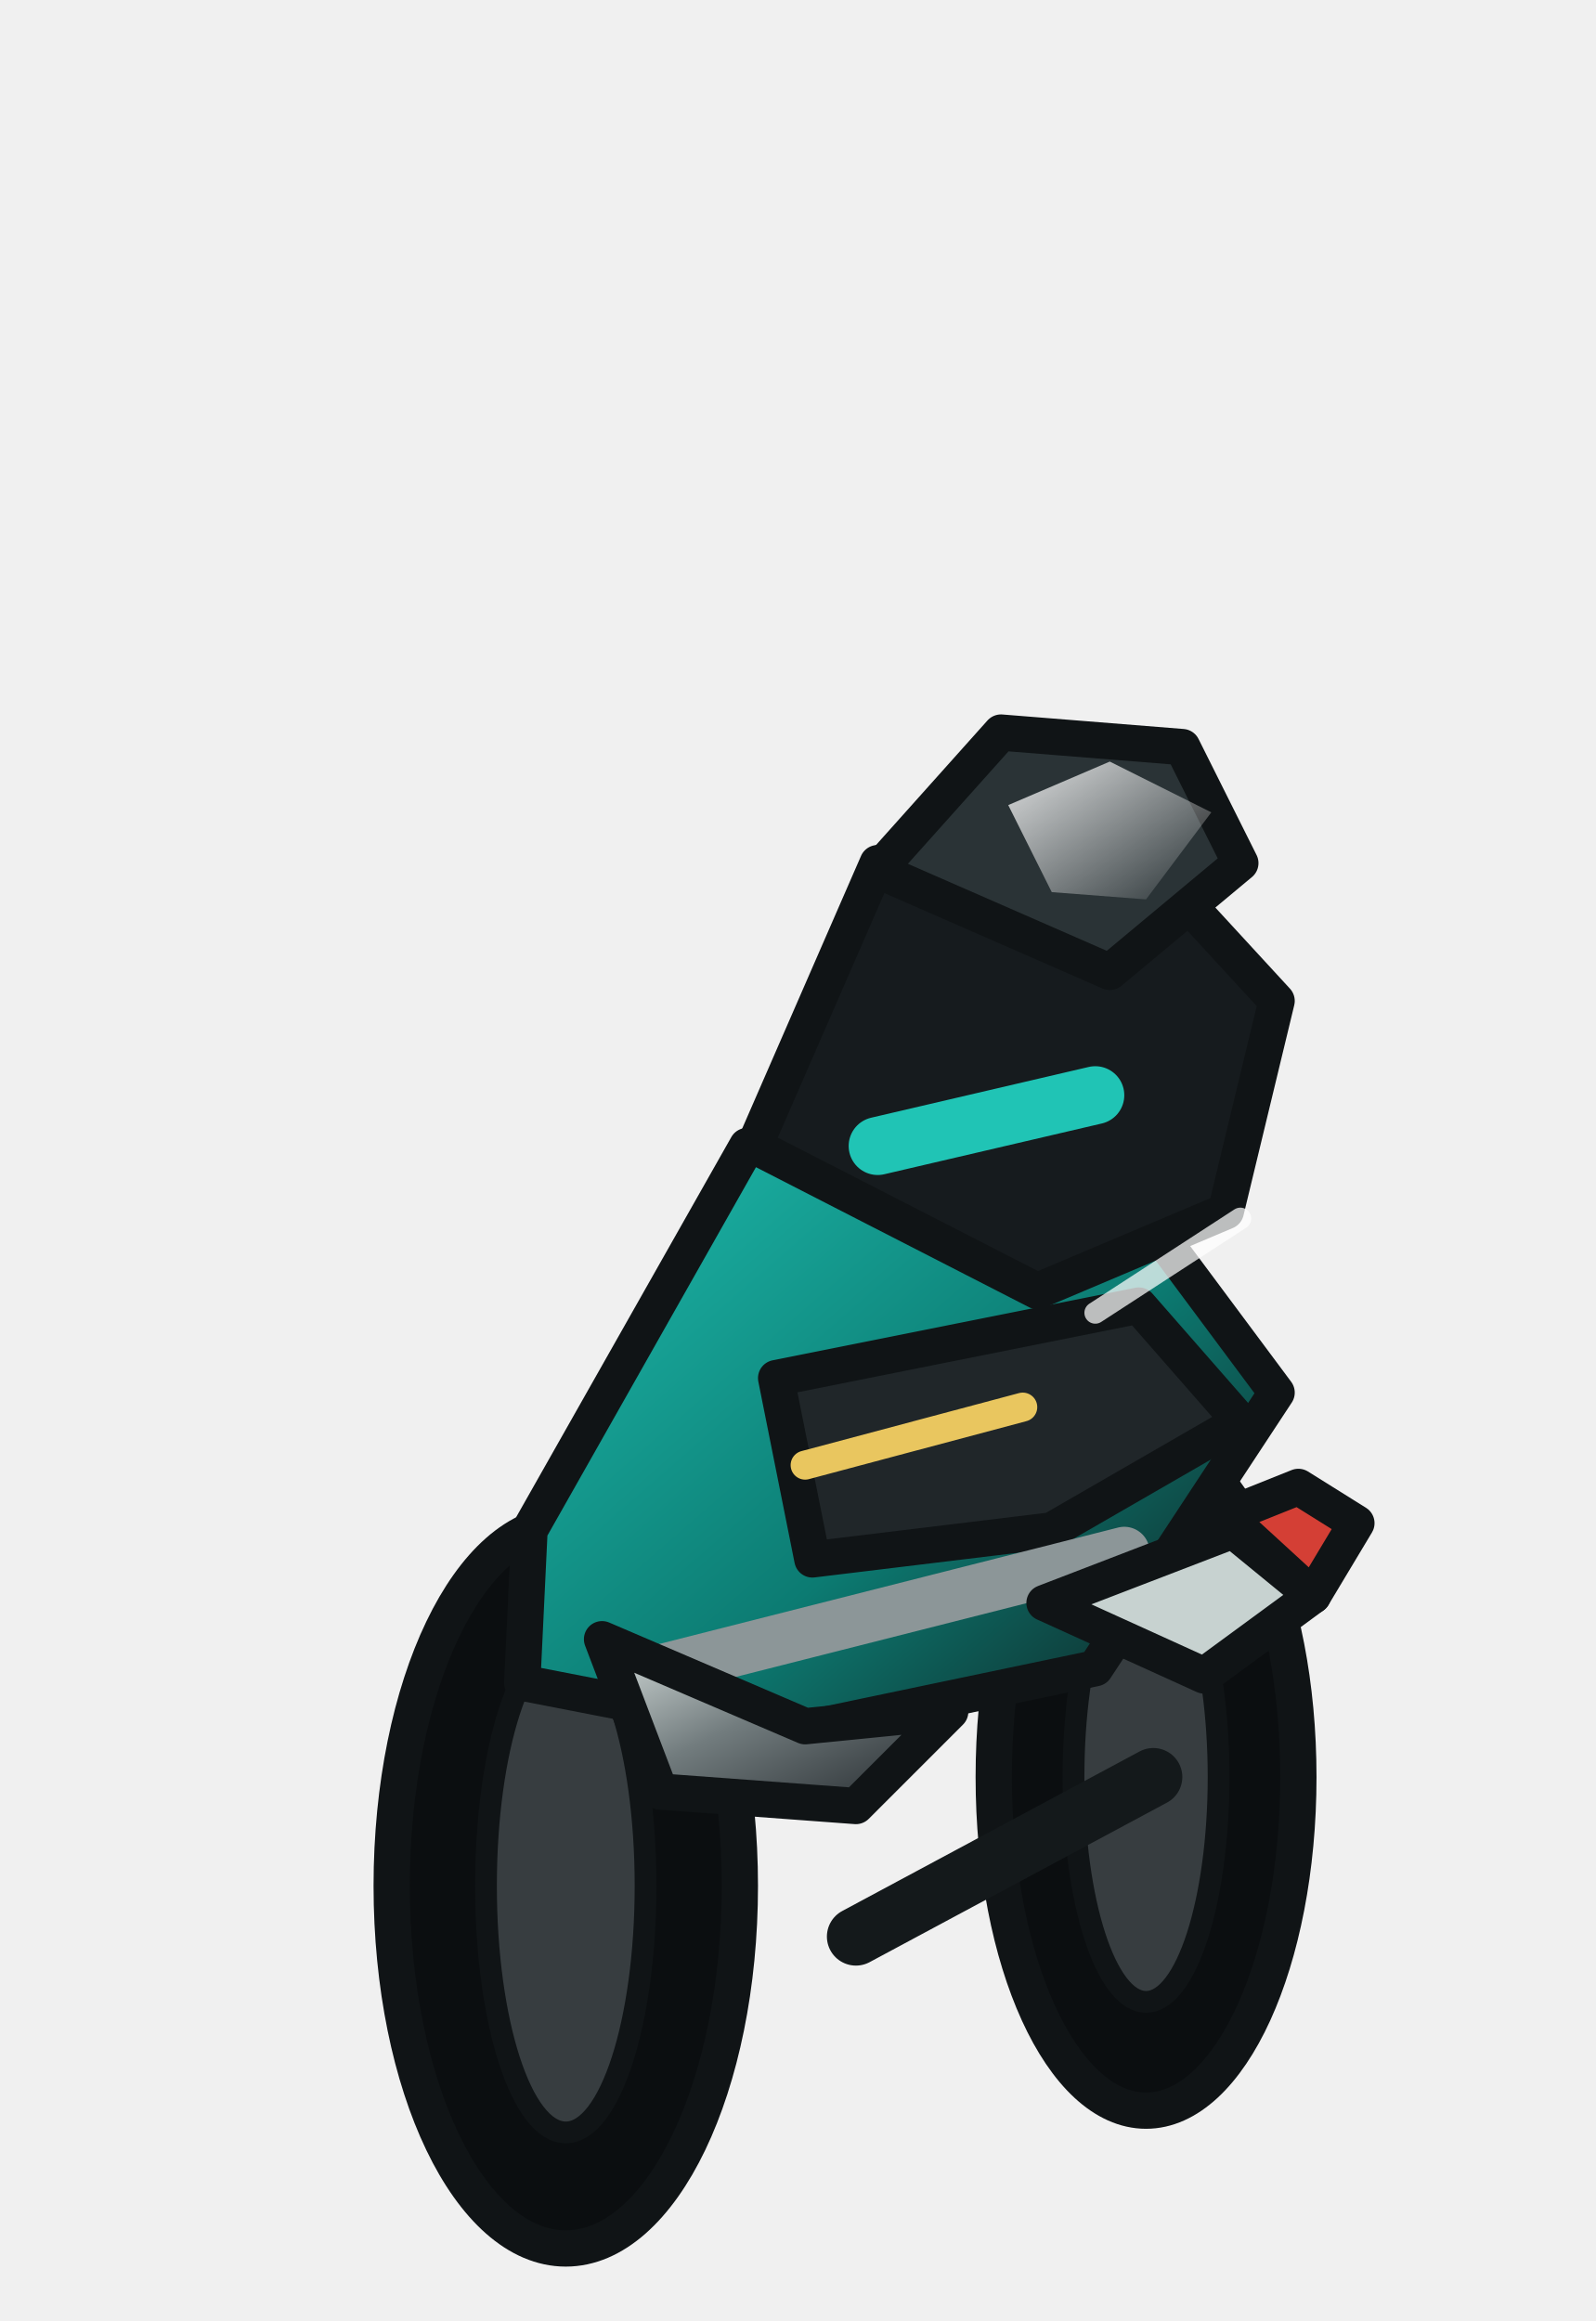
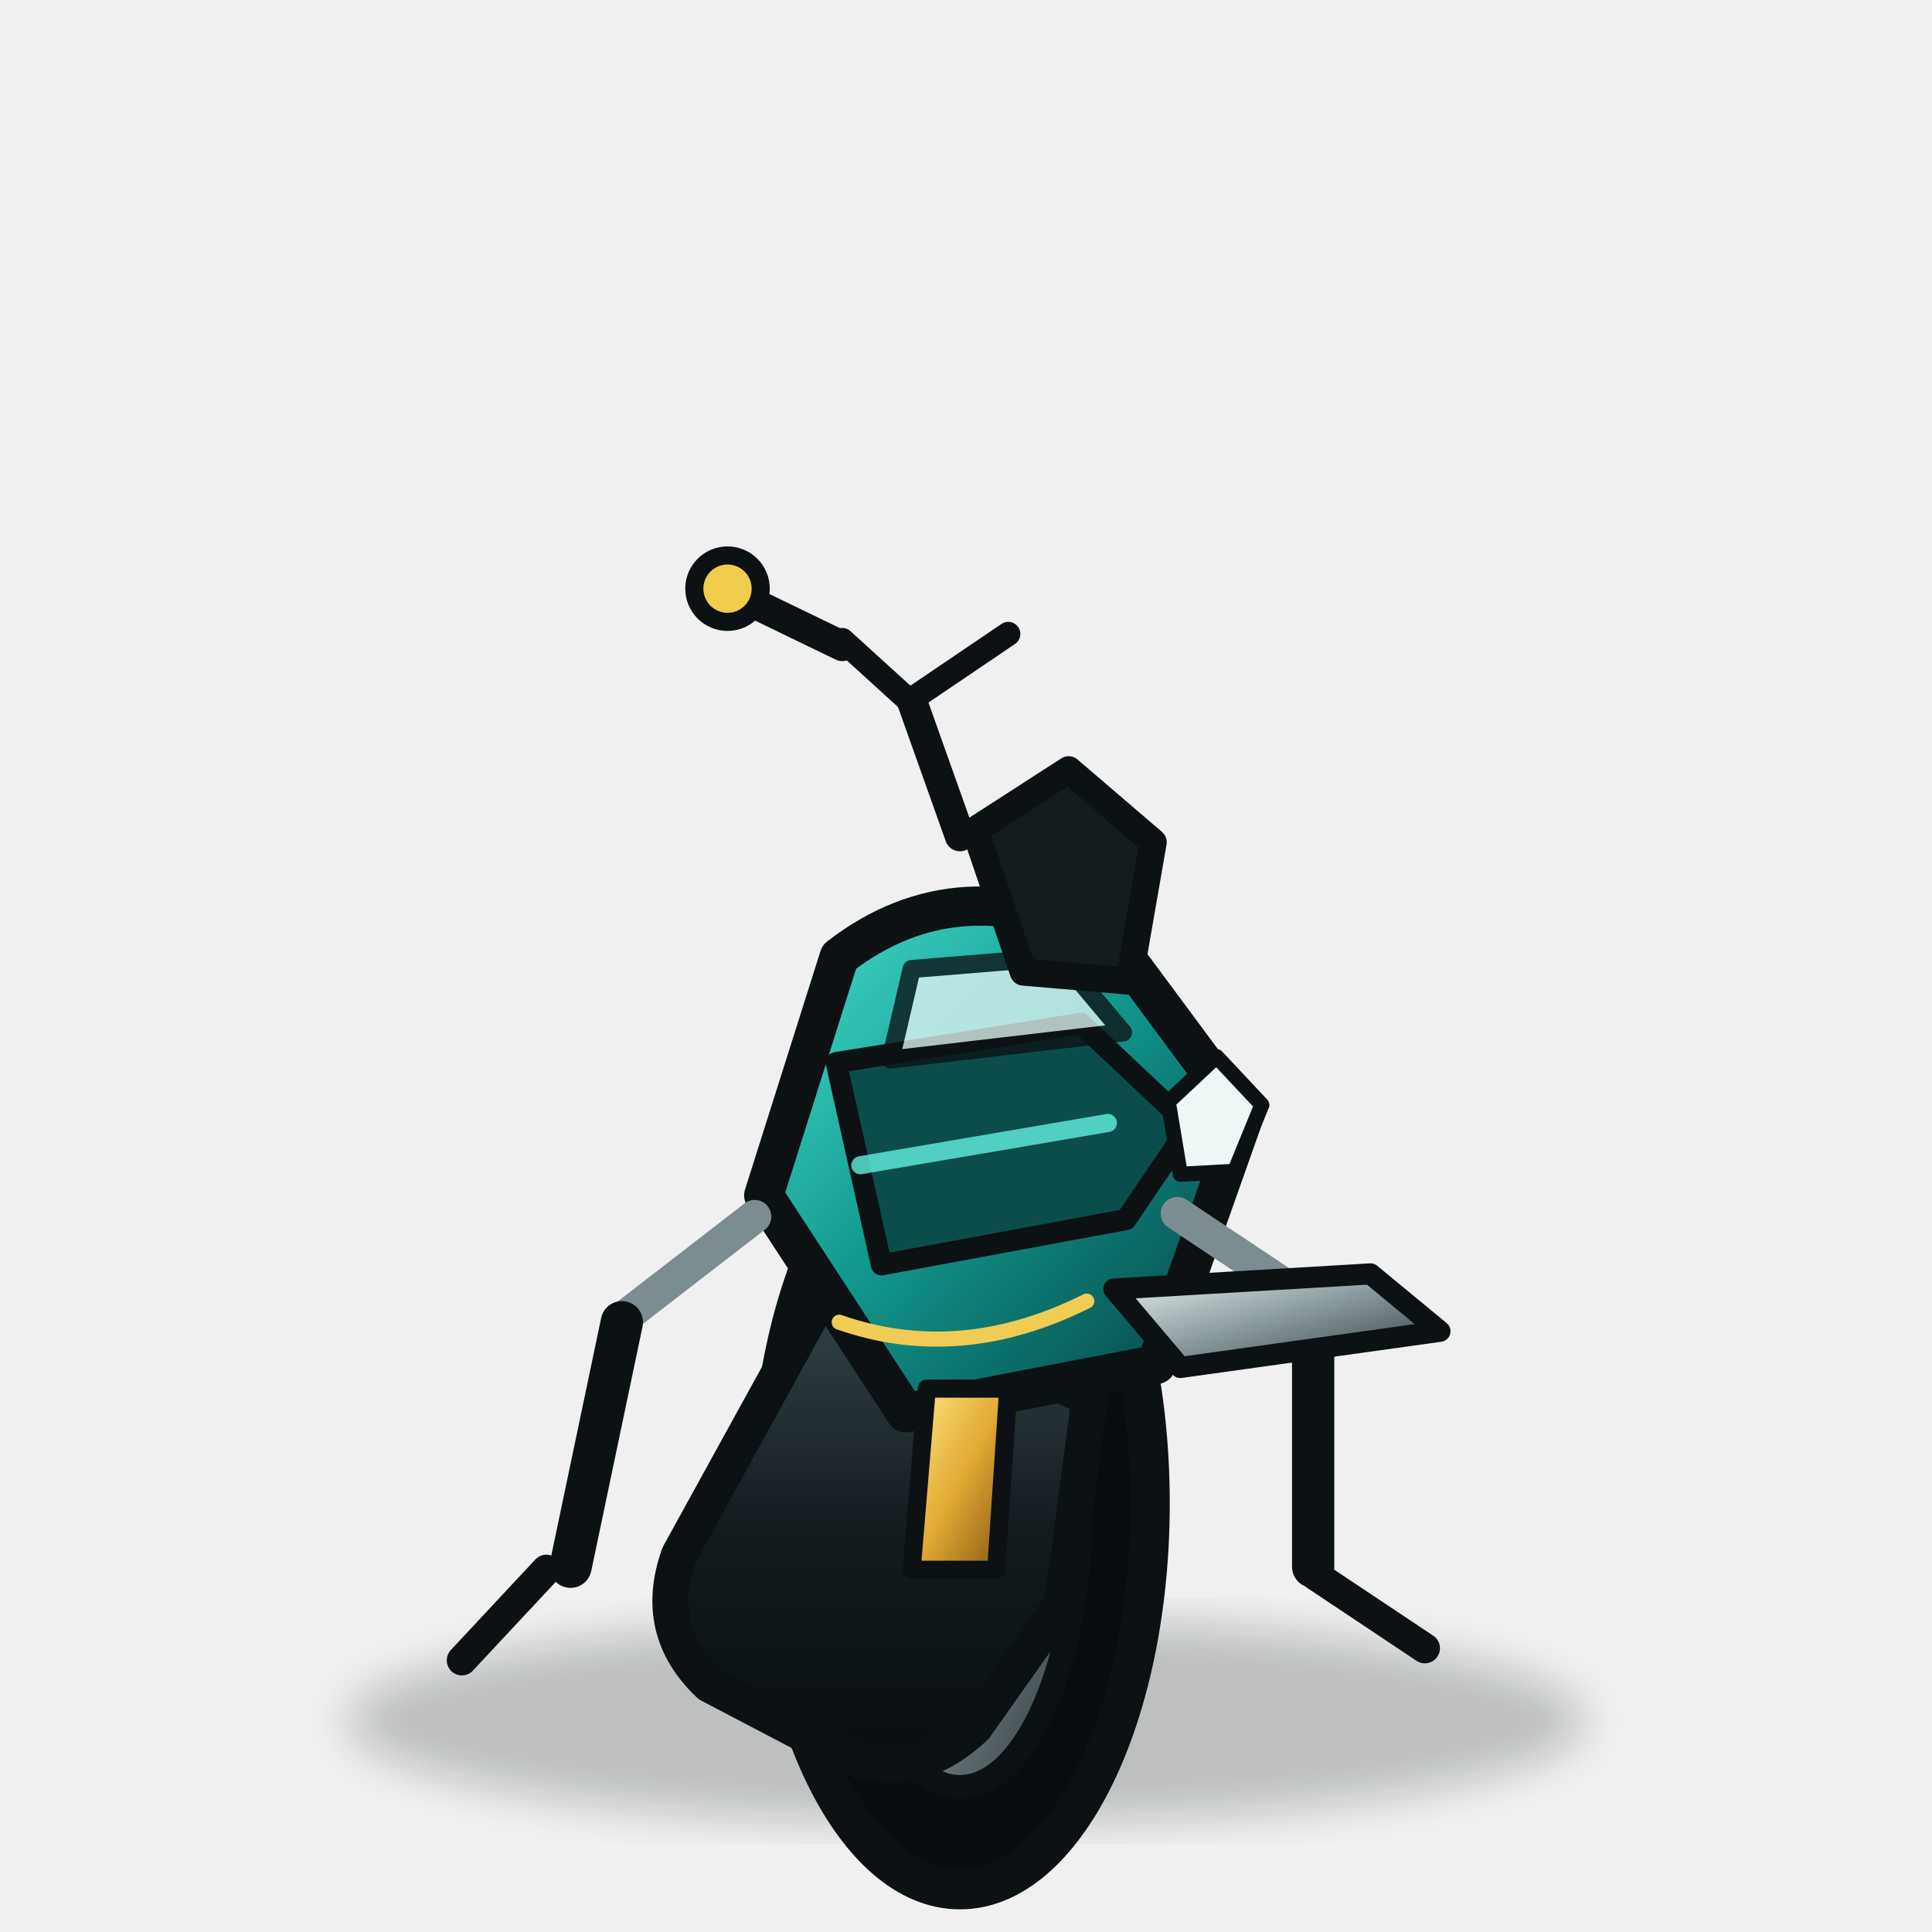
- <svg xmlns="http://www.w3.org/2000/svg" width="220" height="320" viewBox="0 0 220 320">
+ <svg xmlns="http://www.w3.org/2000/svg" width="640" height="640" viewBox="0 0 640 640">
  <defs>
-     <linearGradient id="p" x1="0" y1="0" x2="1" y2="1">
-       <stop offset="0" stop-color="#20c4b5" />
-       <stop offset=".58" stop-color="#0c7b72" />
-       <stop offset="1" stop-color="#101416" />
+     <linearGradient id="teal" x1="0" y1="0" x2="1" y2="1">
+       <stop offset="0" stop-color="#49e0d0" />
+       <stop offset=".45" stop-color="#11998e" />
+       <stop offset="1" stop-color="#063b3c" />
    </linearGradient>
-     <linearGradient id="m" x1="0" y1="0" x2="1" y2="1">
-       <stop offset="0" stop-color="#d9e1df" />
-       <stop offset=".45" stop-color="#727c7e" />
-       <stop offset="1" stop-color="#202529" />
+     <linearGradient id="dark" x1="0" y1="0" x2="0" y2="1">
+       <stop offset="0" stop-color="#36454b" />
+       <stop offset=".5" stop-color="#141c20" />
+       <stop offset="1" stop-color="#090e11" />
    </linearGradient>
-     <linearGradient id="g" x1="0" y1="0" x2="1" y2="1">
-       <stop offset="0" stop-color="#ffffff" stop-opacity=".85" />
-       <stop offset="1" stop-color="#ffffff" stop-opacity="0" />
+     <linearGradient id="chrome" x1="0" y1="0" x2="1" y2="1">
+       <stop offset="0" stop-color="#edf4f2" />
+       <stop offset=".45" stop-color="#91a0a4" />
+       <stop offset="1" stop-color="#2b3539" />
    </linearGradient>
+     <linearGradient id="gold" x1="0" y1="0" x2="1" y2="1">
+       <stop offset="0" stop-color="#ffe88a" />
+       <stop offset=".5" stop-color="#e3ab32" />
+       <stop offset="1" stop-color="#805313" />
+     </linearGradient>
+     <filter id="shadow">
+       <feGaussianBlur stdDeviation="7" />
+     </filter>
  </defs>
-   <g stroke="#101416" stroke-width="5" stroke-linejoin="round" stroke-linecap="round">
-     <ellipse cx="78" cy="260" rx="24" ry="50" fill="#0b0e10" />
-     <ellipse cx="158" cy="245" rx="21" ry="46" fill="#0b0e10" />
-     <ellipse cx="78" cy="260" rx="11" ry="34" fill="#373d40" stroke-width="3" />
-     <ellipse cx="158" cy="245" rx="10" ry="31" fill="#373d40" stroke-width="3" />
-     <path d="M73 211 L103 158 L144 149 L176 192 L151 230 L108 239 L72 232 Z" fill="url(#p)" />
-     <path d="M104 158 L121 119 L153 113 L176 138 L169 167 L143 178 Z" fill="#161b1e" />
-     <path d="M121 120 L138 101 L163 103 L171 119 L153 134 Z" fill="#2a3336" />
-     <path d="M139 111 L153 105 L167 112 L158 124 L145 123 Z" fill="url(#g)" stroke="none" />
-     <path d="M107 190 L157 180 L171 196 L145 211 L112 215 Z" fill="#202629" />
-     <path d="M88 231 L155 214" fill="none" stroke="#8c9698" stroke-width="7" />
-     <path d="M83 226 L111 238 L131 236 L118 249 L91 247 Z" fill="url(#m)" />
-     <path d="M144 221 L170 211 L181 220 L166 231 Z" fill="#c7d2d0" />
-     <path d="M169 209 L179 205 L187 210 L181 220 Z" fill="#d43f35" />
-     <path d="M151 181 L171 168" fill="none" stroke="#ffffff" stroke-width="3" opacity=".72" />
-     <path d="M121 158 L151 151" fill="none" stroke="#20c4b5" stroke-width="8" />
-     <path d="M111 202 L141 194" fill="none" stroke="#e9c65f" stroke-width="4" />
-     <path d="M118 267 L159 245" fill="none" stroke="#14191b" stroke-width="8" />
+   <ellipse cx="320" cy="570" rx="205" ry="34" fill="#111417" opacity=".22" filter="url(#shadow)" />
+   <g stroke="#0c1114" stroke-linejoin="round" stroke-linecap="round">
+     <ellipse cx="318" cy="498" rx="63" ry="128" fill="#090d10" stroke-width="13" />
+     <ellipse cx="318" cy="498" rx="40" ry="94" fill="url(#chrome)" stroke-width="8" />
+     <path d="M274 426 L225 515 Q216 540 235 558 L277 580 Q302 592 323 572 L352 531 L361 463 Z" fill="url(#dark)" stroke-width="12" />
+     <path d="M278 317 Q318 286 369 312 L412 370 L383 452 L300 468 L253 396 Z" fill="url(#teal)" stroke-width="13" />
+     <path d="M277 352 L358 339 L394 373 L373 404 L292 419 Z" fill="#0b4d4b" stroke-width="7" />
+     <path d="M302 321 L351 317 L372 342 L295 351 Z" fill="#dff5f2" opacity=".78" stroke-width="6" />
+     <path d="M323 275 L354 255 L382 279 L374 325 L339 322 Z" fill="#141c20" stroke-width="9" />
+     <path d="M318 277 L302 232" fill="none" stroke-width="10" />
+     <path d="M301 232 L279 212 M303 231 L334 210" fill="none" stroke-width="8" />
+     <path d="M279 214 L248 199" fill="none" stroke-width="10" />
+     <circle cx="241" cy="195" r="11" fill="#f2cc4d" stroke-width="6" />
+     <path d="M250 403 L206 437" fill="none" stroke="#7c8d92" stroke-width="11" />
+     <path d="M390 402 L435 432" fill="none" stroke="#7c8d92" stroke-width="11" />
+     <path d="M206 438 L189 519" fill="none" stroke-width="14" />
+     <path d="M435 434 L435 519" fill="none" stroke-width="14" />
+     <path d="M181 520 L153 550" fill="none" stroke-width="10" />
+     <path d="M436 522 L472 546" fill="none" stroke-width="10" />
+     <path d="M369 427 L454 422 L477 441 L391 453 Z" fill="url(#chrome)" stroke-width="7" />
+     <path d="M307 460 L334 460 L330 520 L302 520 Z" fill="url(#gold)" stroke-width="6" />
+     <path d="M387 365 L403 350 L418 366 L409 388 L391 389 Z" fill="#edf8f6" stroke-width="5" />
+     <path d="M285 386 L367 372" fill="none" stroke="#63f0df" stroke-width="6" opacity=".8" />
+     <path d="M278 438 Q318 452 360 431" fill="none" stroke="#f1cc54" stroke-width="5" />
  </g>
</svg>
